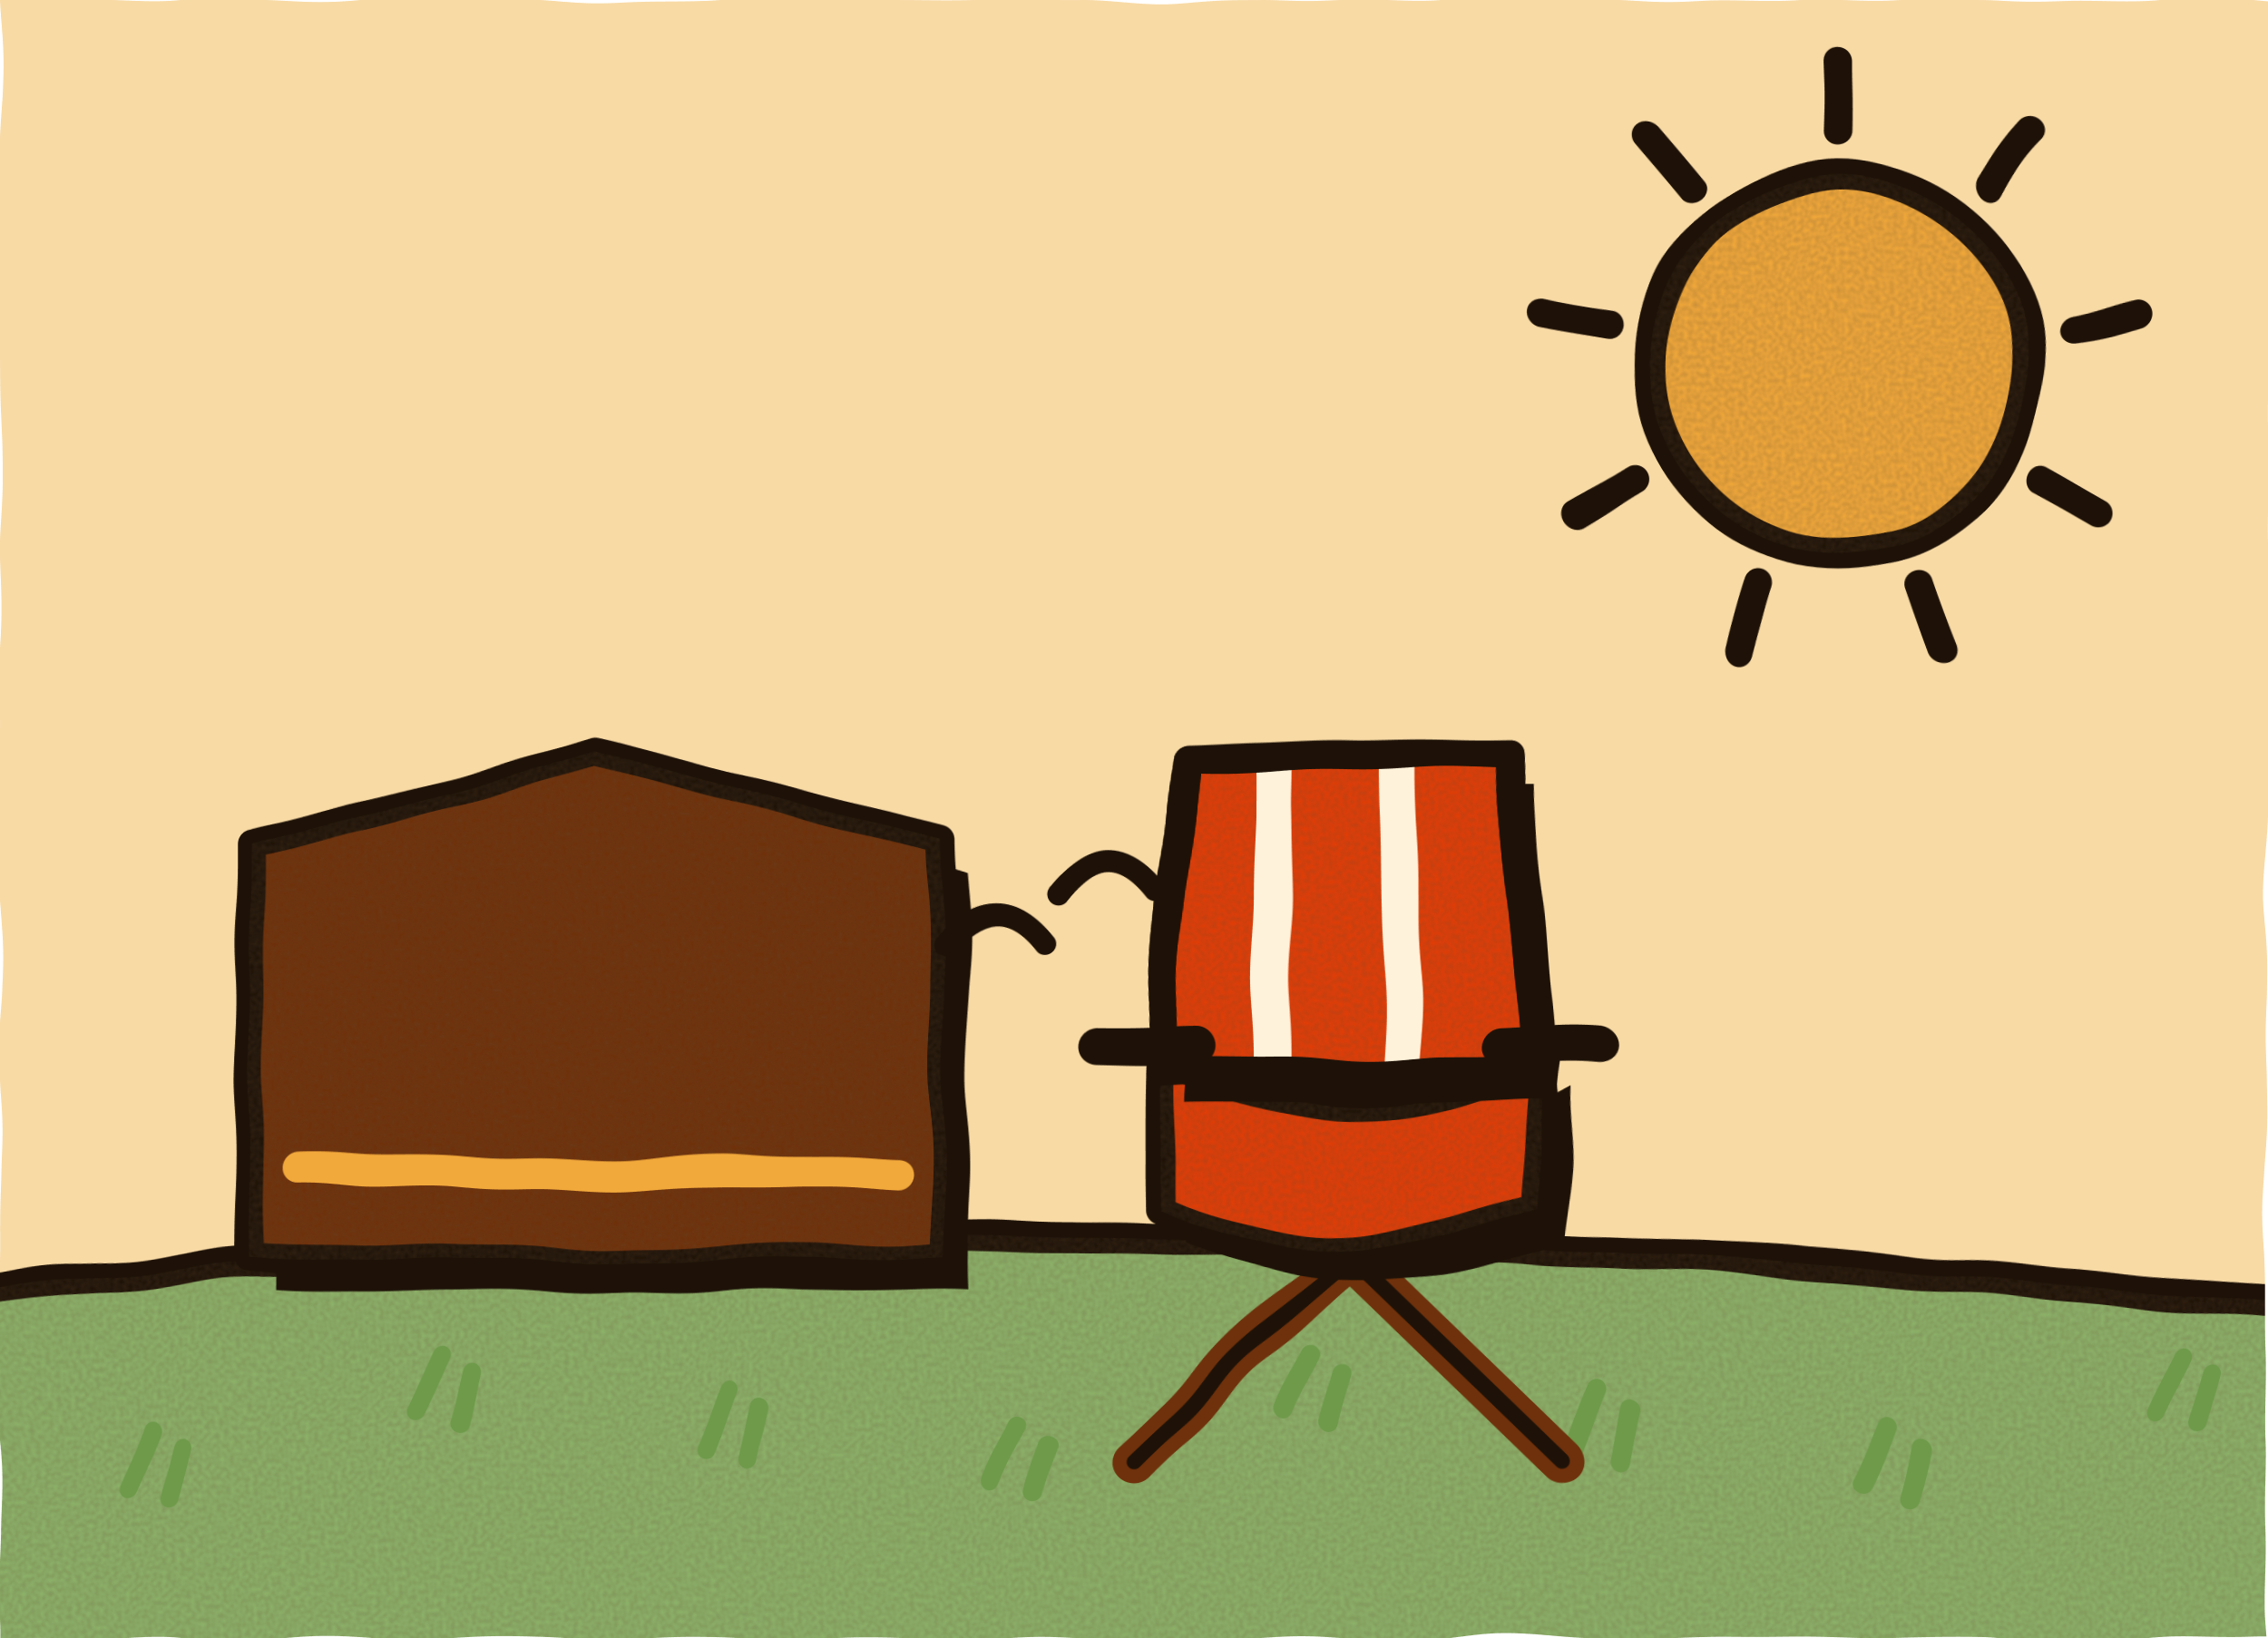
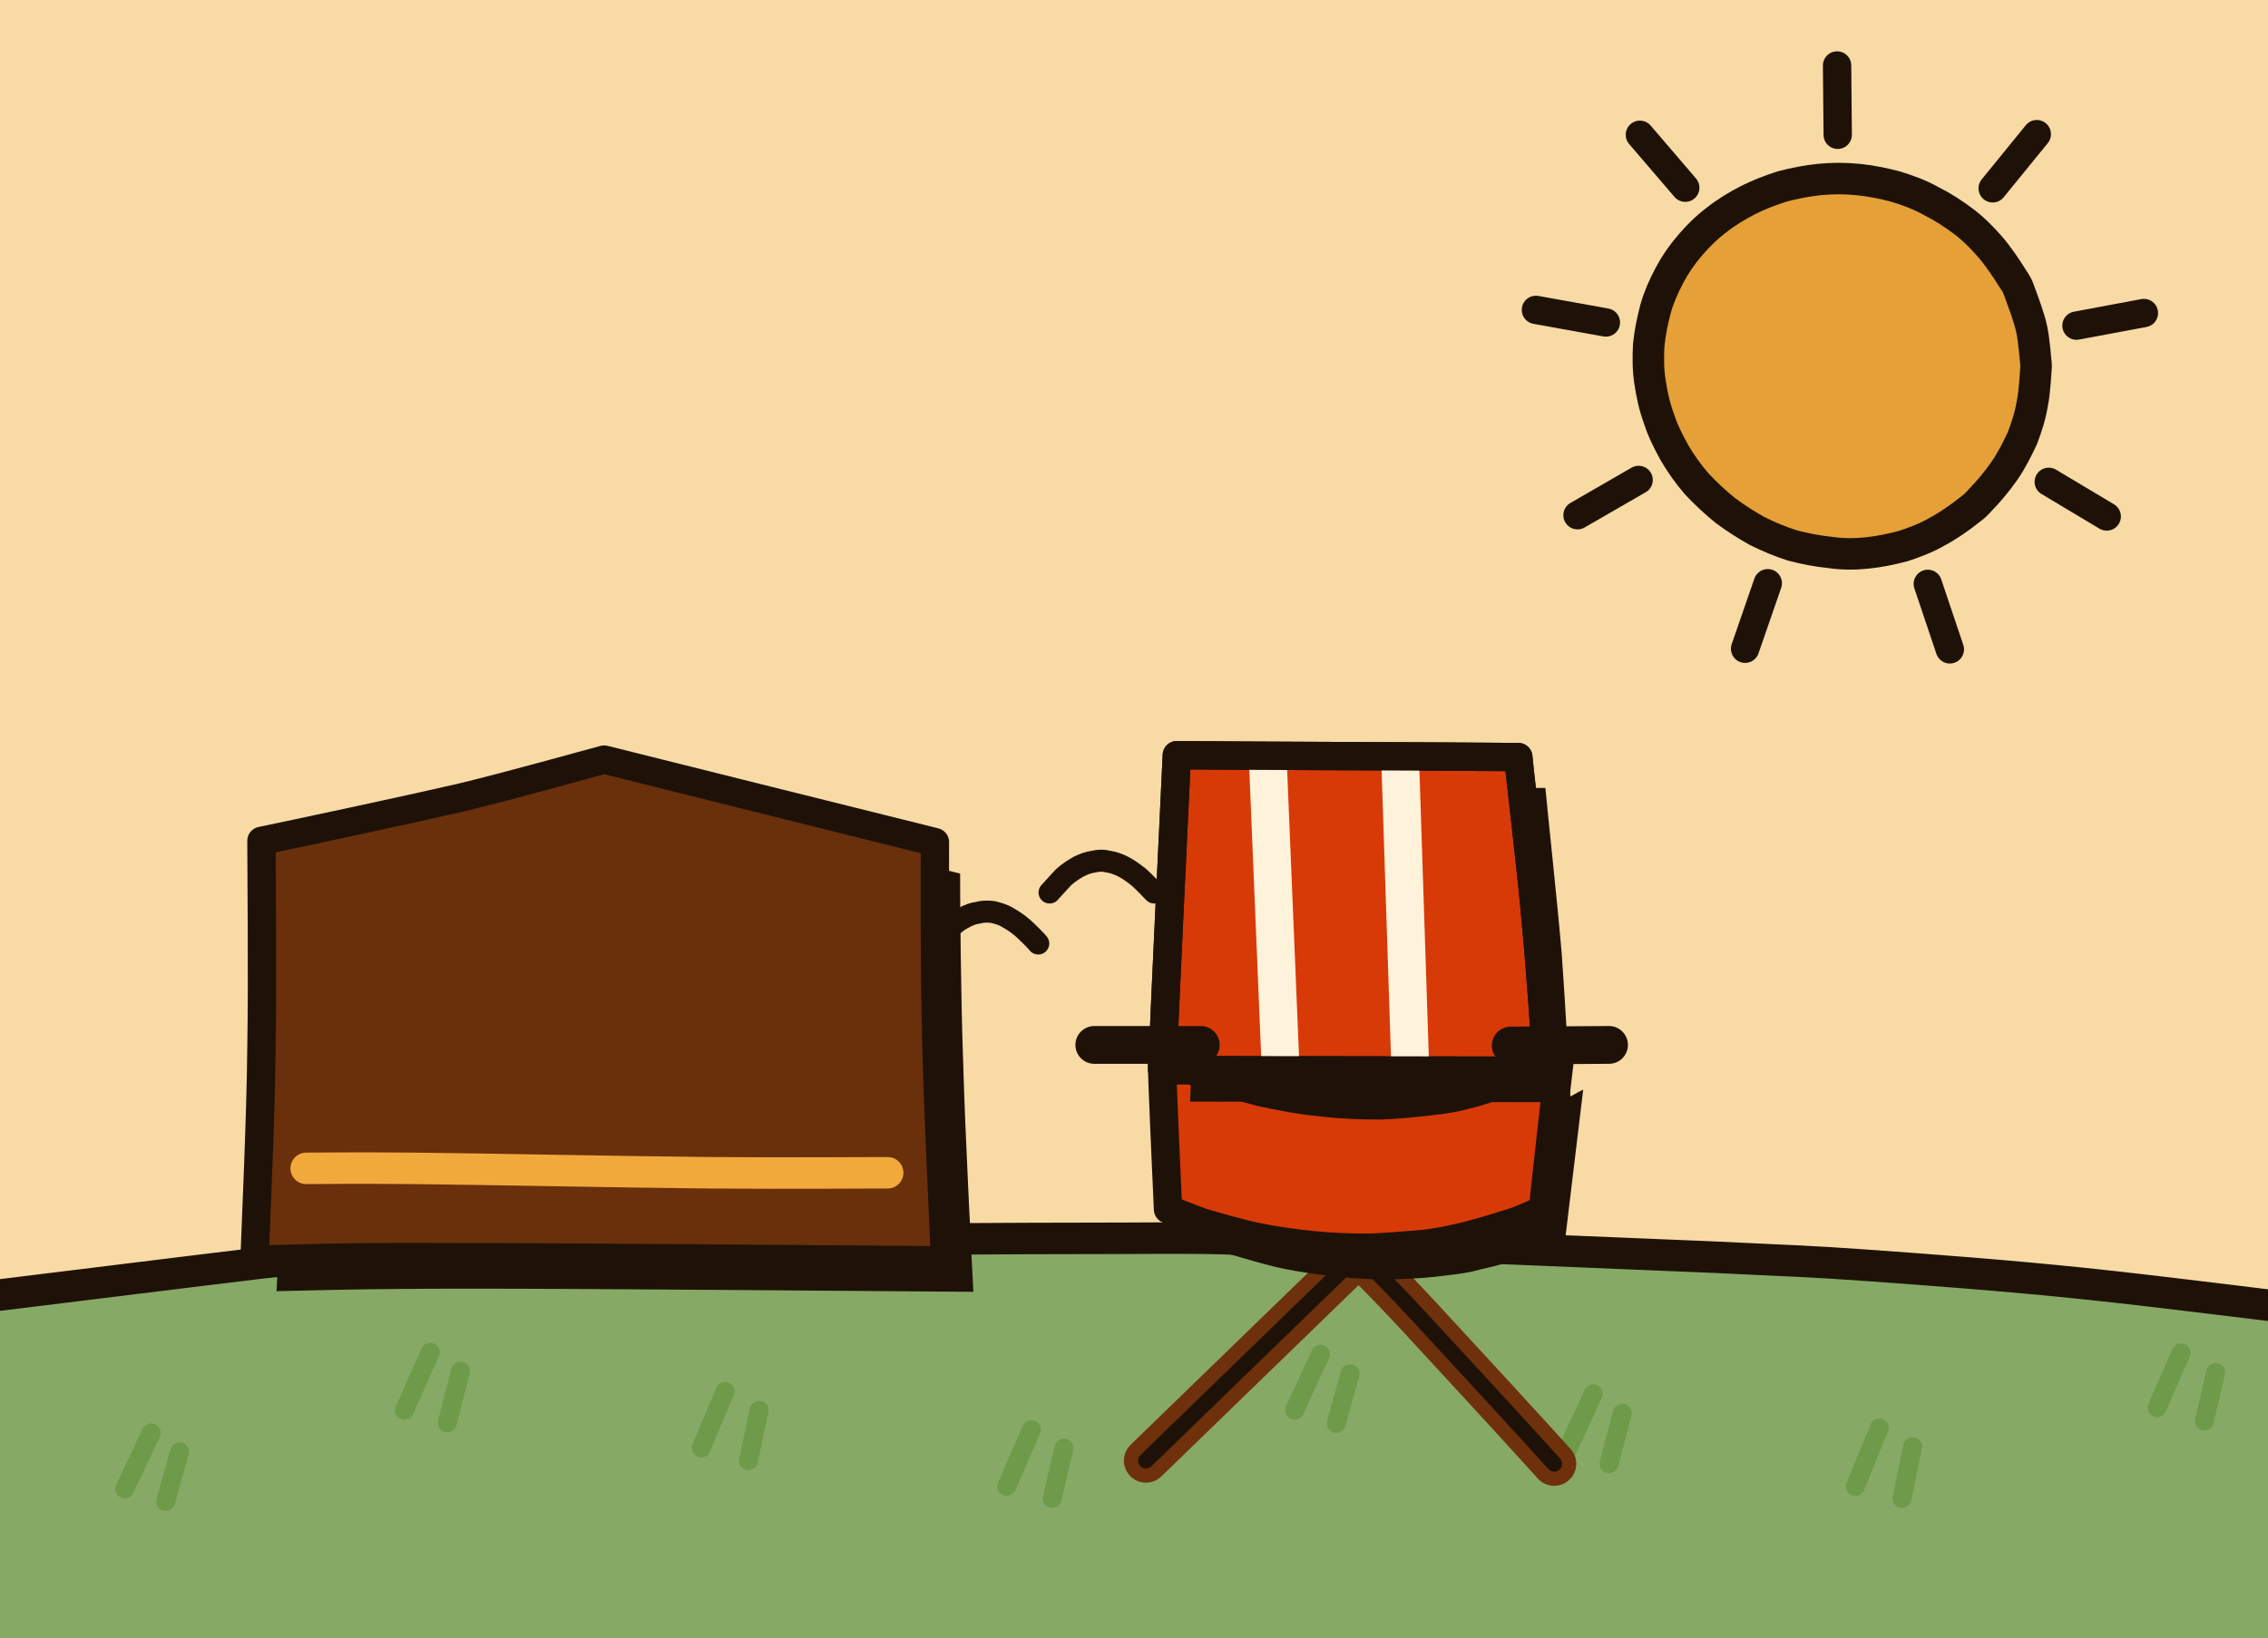
- <svg xmlns="http://www.w3.org/2000/svg" viewBox="0 0 360 260" role="img" aria-label="Solo Day: one chair, one stage, one sunny day">
-   <defs>
-     <filter id="w" x="-5%" y="-5%" width="110%" height="110%">
-       <feTurbulence type="fractalNoise" baseFrequency="0.035" numOctaves="2" seed="3" />
-       <feDisplacementMap in="SourceGraphic" scale="3.4" />
-     </filter>
-     <filter id="g">
-       <feTurbulence type="fractalNoise" baseFrequency="1.4" numOctaves="1" seed="7" result="n" />
-       <feColorMatrix in="n" type="matrix" values="0 0 0 0 0.12  0 0 0 0 0.07  0 0 0 0 0.03  0 0 0 0.35 -0.05" result="d" />
-       <feComposite in="d" in2="SourceGraphic" operator="in" />
-     </filter>
-   </defs>
-   <g filter="url(#w)" stroke="#1E1208" stroke-linecap="round" stroke-linejoin="round">
-     <rect x="-10" y="-10" width="380" height="280" fill="#F8DAA5" stroke="none" />
-     <path d="M292 21 V10" transform="rotate(0 292 58)" stroke-width="4.5" />
-     <path d="M292 21 V10" transform="rotate(40 292 58)" stroke-width="4.5" />
-     <path d="M292 21 V10" transform="rotate(80 292 58)" stroke-width="4.5" />
-     <path d="M292 21 V10" transform="rotate(120 292 58)" stroke-width="4.5" />
-     <path d="M292 21 V10" transform="rotate(160 292 58)" stroke-width="4.5" />
-     <path d="M292 21 V10" transform="rotate(200 292 58)" stroke-width="4.5" />
-     <path d="M292 21 V10" transform="rotate(240 292 58)" stroke-width="4.5" />
-     <path d="M292 21 V10" transform="rotate(280 292 58)" stroke-width="4.5" />
-     <path d="M292 21 V10" transform="rotate(320 292 58)" stroke-width="4.5" />
-     <circle cx="292" cy="58" r="30" fill="#F2A93B" stroke-width="5" />
-     <circle cx="292" cy="58" r="30" fill="#F2A93B" filter="url(#g)" stroke="none" />
-     <path d="M-10 206 C 90 192, 250 194, 370 208 V270 H-10 Z" fill="#8DB36B" stroke-width="5" />
-     <path d="M-10 206 C 90 192, 250 194, 370 208 V270 H-10 Z" fill="#8DB36B" filter="url(#g)" stroke="none" />
-     <path d="M20 236 l4 -9 M27 238 l2 -8" stroke="#6E9A4A" stroke-width="3" />
-     <path d="M66 224 l4 -9 M73 226 l2 -8" stroke="#6E9A4A" stroke-width="3" />
-     <path d="M112 230 l4 -9 M119 232 l2 -8" stroke="#6E9A4A" stroke-width="3" />
-     <path d="M158 236 l4 -9 M165 238 l2 -8" stroke="#6E9A4A" stroke-width="3" />
-     <path d="M204 224 l4 -9 M211 226 l2 -8" stroke="#6E9A4A" stroke-width="3" />
-     <path d="M250 230 l4 -9 M257 232 l2 -8" stroke="#6E9A4A" stroke-width="3" />
-     <path d="M296 236 l4 -9 M303 238 l2 -8" stroke="#6E9A4A" stroke-width="3" />
-     <path d="M342 224 l4 -9 M349 226 l2 -8" stroke="#6E9A4A" stroke-width="3" />
-     <path d="M40 200 V134 L95.0 120 L150 134 V200 Z" transform="translate(4 5)" fill="#1E1208" stroke="none" />
-     <path d="M40 200 V134 L95.0 120 L150 134 V200 Z" fill="#6F310B" stroke-width="4.5" />
-     <path d="M40 200 V134 L95.0 120 L150 134 V200 Z" fill="#6F310B" filter="url(#g)" stroke="none" />
-     <path d="M48 186 H142" stroke="#F2A93B" stroke-width="5" />
-     <g transform="translate(214 232) scale(1.0)">
-       <path d="M-34 0 L26 -58 M34 0 L-26 -58" stroke="#6F310B" stroke-width="7" />
-       <path d="M-34 0 L26 -58 M34 0 L-26 -58" stroke-width="2.5" fill="none" />
-       <path d="M-30 -64 C -10 -54, 14 -54, 32 -64 L 30 -40 C 12 -32, -12 -32, -30 -40 Z" transform="translate(4 5)" fill="#1E1208" stroke="none" />
-       <path d="M-30 -64 C -10 -54, 14 -54, 32 -64 L 30 -40 C 12 -32, -12 -32, -30 -40 Z" fill="#E33D07" stroke-width="4.5" />
-       <path d="M-30 -64 C -10 -54, 14 -54, 32 -64 L 30 -40 C 12 -32, -12 -32, -30 -40 Z" fill="#E33D07" filter="url(#g)" stroke="none" />
-       <path d="M-26 -112 H 26 L 30 -62 H -30 Z" transform="translate(4 5)" fill="#1E1208" stroke="none" />
-       <path d="M-26 -112 H 26 L 30 -62 H -30 Z" fill="#E33D07" stroke-width="4.5" />
-       <path d="M-26 -112 H 26 L 30 -62 H -30 Z" fill="#E33D07" filter="url(#g)" stroke="none" />
-       <path d="M-12 -110 V-64 M8 -110 V-64" stroke="#FFF2DA" stroke-width="6" />
-       <path d="M-26 -112 H 26 L 30 -62 H -30 Z" fill="none" stroke-width="4.5" />
-       <path d="M-40 -66 H-24 M24 -66 H40" stroke-width="6" />
-     </g>
-     <path d="M150 150 q8 -10 16 0 M168 142 q8 -10 16 0" fill="none" stroke-width="3.5" />
-   </g>
+ <svg xmlns="http://www.w3.org/2000/svg" viewBox="0 0 360 260" role="img" aria-label="Solo Day: one chair, one stage, one sunny day" stroke-linecap="round" stroke-linejoin="round">
+   <path d="M-9.7 -9.4C-5.2 -9.6 9.6 -10.6 17 -10.9C24.4 -11.3 28.8 -11.4 34.7 -11.4C40.6 -11.4 43.1 -11.5 52.5 -11.1C61.9 -10.7 81.9 -9.6 91.4 -9.2C100.9 -8.8 103.4 -8.8 109.5 -8.8C115.5 -8.8 118.1 -8.8 127.7 -9.1C137.3 -9.4 157.5 -10.3 167 -10.6C176.6 -10.9 179 -10.9 185 -10.9C190.9 -11 193.9 -11 202.8 -10.7C211.7 -10.5 229.3 -9.9 238.2 -9.6C247 -9.4 241.4 -9.2 255.9 -9.3C270.4 -9.5 305.9 -10.2 325 -10.4C344.1 -10.5 363 -10.1 370.6 -10.1C370.6 -5.6 370.8 8.9 370.8 17C370.8 25 371 23.6 370.6 38.1C370.3 52.7 369 88.6 368.6 104.1C368.3 119.7 368.3 122.1 368.4 131.3C368.4 140.4 368.3 142.6 368.9 158.8C369.5 174.9 371.3 213.1 371.8 228C372.3 243 372 241.6 372 248.4C371.9 255.3 371.6 265.6 371.5 269C368.6 269.1 363 269 354 269.2C345 269.4 327.1 270.1 317.3 270.4C307.5 270.6 311.1 270.9 295.2 270.7C279.3 270.6 244.4 269.7 221.8 269.6C199.1 269.5 187.8 270.1 159.3 270.2C130.9 270.3 79.3 270.3 51 270.2C22.8 270.1 0 269.7 -10.2 269.6C-9.9 264.1 -9 246.6 -8.6 236.7C-8.3 226.8 -8.1 218.6 -8.1 210.3C-8.1 201.9 -8 200.2 -8.4 186.5C-8.9 172.8 -10.2 142.2 -10.7 127.9C-11.2 113.5 -11.2 109.3 -11.2 100.2C-11.3 91.2 -11.3 87.4 -11.1 73.7C-10.8 60.1 -10.1 32.4 -9.8 18.5C-9.6 4.7 -9.7 -4.7 -9.7 -9.4Z" fill="#F8DAA5" />
+   <path d="M291.7 21.4L291.6 10.4" fill="#000000" stroke="#1E1208" stroke-width="4.5" />
+   <path d="M316.3 29.9L323.3 21.3" fill="#000000" stroke="#1E1208" stroke-width="4.5" />
+   <path d="M329.6 51.7L340.3 49.7" fill="#000000" stroke="#1E1208" stroke-width="4.5" />
+   <path d="M325.2 76.5L334.4 82" fill="#000000" stroke="#1E1208" stroke-width="4.5" />
+   <path d="M306 92.7L309.5 103.1" fill="#000000" stroke="#1E1208" stroke-width="4.5" />
+   <path d="M280.6 92.6L277 103" fill="#000000" stroke="#1E1208" stroke-width="4.5" />
+   <path d="M260.1 76.2L250.4 81.8" fill="#000000" stroke="#1E1208" stroke-width="4.5" />
+   <path d="M254.9 51.2L243.8 49.2" fill="#000000" stroke="#1E1208" stroke-width="4.5" />
+   <path d="M267.5 29.8L260.3 21.4" fill="#000000" stroke="#1E1208" stroke-width="4.5" />
+   <path d="M323.2 58.1C323.1 59.1 323 62.1 322.6 64C322.3 65.9 321.7 67.8 321 69.6C320.2 71.3 319.3 73.1 318.2 74.7C317.1 76.3 315.5 78.2 314.5 79.2C313.5 80.3 313.5 80.3 312.3 81.2C311.2 82.1 309.2 83.5 307.5 84.4C305.8 85.4 303.9 86.1 302.1 86.7C300.2 87.2 298.3 87.6 296.3 87.8C294.4 88 292.4 88 290.4 87.7C288.4 87.5 286.4 87.1 284.5 86.6C282.6 86 280.7 85.2 278.9 84.3C277.1 83.3 275.4 82.2 273.8 81C272.2 79.7 270.7 78.3 269.3 76.8C268 75.3 266.8 73.6 265.8 71.9C264.8 70.1 263.9 68.3 263.3 66.4C262.6 64.5 262.2 62.6 261.9 60.6C261.6 58.7 261.6 56.7 261.7 54.8C261.9 52.8 262.3 50.9 262.8 49C263.3 47.2 264.1 45.4 265 43.7C265.9 42 267 40.4 268.3 38.9C269.5 37.5 270.9 36.1 272.5 34.9C274 33.7 275.7 32.7 277.4 31.8C279.2 30.9 281 30.2 282.9 29.6C284.8 29.1 286.8 28.7 288.8 28.5C290.8 28.3 292.9 28.3 294.9 28.5C296.9 28.7 298.9 29.1 300.8 29.6C302.8 30.2 304.7 30.9 306.5 31.9C308.3 32.8 310 33.9 311.6 35.1C313.2 36.3 314.6 37.7 315.9 39.2C317.2 40.7 318.6 42.8 319.4 44.1C320.2 45.3 320.2 45.3 320.7 46.7C321.2 48.1 322.1 50.4 322.5 52.3C322.9 54.2 323.1 57.2 323.2 58.1Z" fill="#E5A038" stroke="#1E1208" stroke-width="5" />
+   <path d="M-8.1 206.6C0.2 205.6 30.7 201.8 41.6 200.5C52.5 199.3 52.6 199.4 57.5 199C62.4 198.6 63.1 198.4 71.2 198.1C79.4 197.8 88.6 197.3 106.5 197.1C124.4 196.8 162.7 196.6 178.6 196.6C194.4 196.5 194.1 196.7 201.6 196.9C209.1 197.1 212 197.2 223.8 197.6C235.6 198.1 260 199.1 272.1 199.6C284.2 200.2 286.6 200.2 296.4 200.9C306.2 201.6 318.4 202.5 330.9 203.8C343.4 205.1 364.5 207.8 371.2 208.6C371.3 213.9 371.9 230.2 372 240.3C372 250.3 371.6 264.2 371.5 269C368.6 269.1 363 269 354 269.2C345 269.4 327.1 270.1 317.3 270.4C307.5 270.6 311.1 270.9 295.2 270.7C279.3 270.6 244.4 269.7 221.8 269.6C199.1 269.5 187.8 270.1 159.3 270.2C130.9 270.3 79.3 270.3 51 270.2C22.8 270.1 0 269.7 -10.2 269.6C-9.9 263.5 -8.9 243.8 -8.5 233.3C-8.2 222.8 -8.2 211 -8.1 206.6Z" fill="#86A965" stroke="#1E1208" stroke-width="5" />
+   <path d="M19.8 236.4L24 227.5M26.3 238.4L28.5 230.5" fill="#000000" stroke="#6E9A4A" stroke-width="3" />
+   <path d="M64.2 223.9L68.3 214.7M71 225.9L73.1 217.7" fill="#000000" stroke="#6E9A4A" stroke-width="3" />
+   <path d="M111.3 229.9L115.1 220.9M118.8 231.9L120.5 223.9" fill="#000000" stroke="#6E9A4A" stroke-width="3" />
+   <path d="M159.8 236L163.7 227M167 237.9L168.9 229.9" fill="#000000" stroke="#6E9A4A" stroke-width="3" />
+   <path d="M205.5 223.9L209.6 215M212.1 226L214.3 218.1" fill="#000000" stroke="#6E9A4A" stroke-width="3" />
+   <path d="M248.7 230.4L252.9 221.3M255.4 232.4L257.5 224.4" fill="#000000" stroke="#6E9A4A" stroke-width="3" />
+   <path d="M294.5 236L298.3 226.7M301.9 237.9L303.6 229.7" fill="#000000" stroke="#6E9A4A" stroke-width="3" />
+   <path d="M342.4 223.5L346.2 214.8M349.9 225.6L351.7 217.9" fill="#000000" stroke="#6E9A4A" stroke-width="3" />
+   <path d="M43.9 205C44.2 198.9 45.1 179.4 45.4 168.3C45.7 157.2 45.6 143.5 45.6 138.5C50.9 137.4 68.1 133.7 77.1 131.5C86.1 129.4 95.8 126.5 99.6 125.6C108.4 127.7 143.6 136.5 152.4 138.7C152.4 143.8 152.5 158 152.9 169.1C153.2 180.1 154.2 199.1 154.5 205.1C141.3 205 93.5 204.6 75.1 204.6C56.6 204.6 49.1 204.9 43.9 205Z" fill="#1E1208" />
+   <path d="M40.4 200C40.6 194.4 41.4 177.4 41.5 166.3C41.7 155.2 41.5 139 41.5 133.5C46.8 132.4 64.2 128.7 73.3 126.6C82.3 124.4 92.1 121.6 95.9 120.6C104.6 122.8 139.6 131.5 148.4 133.7C148.4 138.7 148.3 153 148.6 164.1C148.8 175.2 149.8 194.1 150 200.1C136.9 200 89.6 199.6 71.4 199.6C53.1 199.5 45.6 199.9 40.4 200Z" fill="#6A2F0B" stroke="#1E1208" stroke-width="4.5" />
+   <path d="M48.6 185.5C51.5 185.5 55.1 185.4 65.8 185.5C76.5 185.6 100.3 186.1 112.9 186.2C125.4 186.3 136.3 186.2 140.9 186.2" fill="#000000" stroke="#F2A93B" stroke-width="5" />
+   <path d="M181.9 231.9L241.6 174M246.7 232.4C243.2 228.5 230.8 215 225.6 209.4C220.4 203.8 219.3 202.8 215.5 198.9C211.7 195.1 207.1 190.6 202.6 186.4C198.2 182.2 191.2 176 188.9 173.9" fill="#000000" stroke="#6F310B" stroke-width="7" />
+   <path d="M181.9 231.9L241.6 174M246.7 232.4C243.2 228.5 230.8 215 225.6 209.4C220.4 203.8 219.3 202.8 215.5 198.9C211.7 195.1 207.1 190.6 202.6 186.4C198.2 182.2 191.2 176 188.9 173.9" fill="none" stroke="#1E1208" stroke-width="2.5" />
+   <path d="M188.8 172.9C189.8 173.3 192.4 174.6 195 175.5C197.6 176.4 201.3 177.6 204.4 178.4C207.6 179.2 210.8 179.7 213.9 180.1C217 180.4 220.1 180.6 223.1 180.5C226.2 180.5 229.7 180.1 232.1 179.7C234.6 179.4 235.5 179.2 237.9 178.5C240.2 177.8 243.9 176.5 246.1 175.6C248.4 174.7 250.4 173.4 251.3 173C250.8 177 248.9 193.1 248.4 197.1C247.6 197.5 245.5 198.5 243.3 199.2C241.1 200 237.5 201 235.2 201.5C233 202.1 232 202.2 229.6 202.5C227.3 202.8 223.9 203.1 221 203.1C218.2 203.2 215.2 203 212.3 202.7C209.4 202.4 206.5 202 203.6 201.4C200.8 200.8 197.5 199.8 195.1 199.1C192.8 198.3 190.6 197.3 189.7 197C189.5 193 189 176.9 188.8 172.9Z" fill="#1E1208" />
+   <path d="M184.4 167.9C185.4 168.3 188 169.6 190.6 170.5C193.2 171.4 197 172.6 200.1 173.4C203.3 174.1 206.5 174.7 209.7 175C212.9 175.4 216 175.5 219.1 175.5C222.2 175.4 225.7 175 228.2 174.7C230.7 174.4 231.7 174.1 234 173.5C236.4 172.8 240.1 171.5 242.4 170.6C244.6 169.7 246.7 168.4 247.6 168C247.1 172 245.3 188.1 244.9 192.1C244 192.4 242 193.5 239.7 194.2C237.5 194.9 233.9 196 231.6 196.5C229.3 197 228.4 197.2 226 197.5C223.6 197.7 220.2 198 217.3 198.1C214.3 198.1 211.4 198 208.4 197.7C205.5 197.4 202.5 197 199.6 196.4C196.7 195.8 193.3 194.8 190.9 194.1C188.6 193.3 186.3 192.3 185.4 192C185.2 188 184.5 171.9 184.4 167.9Z" fill="#D73A07" stroke="#1E1208" stroke-width="4.5" />
+   <path d="M191 124.9C200.1 125 236.2 125.1 245.3 125.1C245.7 129.5 247.2 143.2 247.9 151.5C248.5 159.8 249.1 171.1 249.3 175C239.2 175 199 174.9 188.9 174.9C189.3 166.6 190.7 133.3 191 124.9Z" fill="#1E1208" />
+   <path d="M186.8 119.9C195.8 120 231.9 120.1 241 120.2C241.4 124.5 243.1 138.2 243.8 146.5C244.6 154.8 245.3 166.1 245.6 170C235.4 170 194.7 169.9 184.5 169.9C184.8 161.6 186.4 128.3 186.8 119.9Z" fill="#D73A07" stroke="#1E1208" stroke-width="4.5" />
+   <path d="M201.3 122.1L203.2 167.9M222.3 122.2L223.8 168" fill="#000000" stroke="#FFF2DA" stroke-width="6" />
+   <path d="M186.8 119.9C195.8 120 231.9 120.1 241 120.2C241.4 124.5 243.1 138.2 243.8 146.5C244.6 154.8 245.3 166.1 245.6 170C235.4 170 194.7 169.9 184.5 169.9C184.8 161.6 186.4 128.3 186.8 119.9Z" fill="none" stroke="#1E1208" stroke-width="4.5" />
+   <path d="M173.7 165.9L190.6 165.9M239.8 166L255.4 165.9" fill="#000000" stroke="#1E1208" stroke-width="6" />
+   <path d="M148.4 149.9C148.7 149.5 149.9 148.1 150.7 147.4C151.4 146.7 152.2 146.1 153 145.7C153.7 145.3 154.5 145 155.3 144.9C156 144.7 156.8 144.7 157.6 144.8C158.4 145 159.2 145.2 160 145.7C160.7 146.1 161.5 146.6 162.3 147.3C163.1 148 164.4 149.3 164.8 149.8M166.6 141.7C167 141.3 168.2 139.9 168.9 139.2C169.7 138.5 170.5 138 171.2 137.6C172 137.2 172.8 136.9 173.6 136.8C174.4 136.6 175.2 136.6 175.9 136.8C176.7 136.9 177.5 137.2 178.3 137.6C179.1 138 179.9 138.6 180.8 139.3C181.6 140 182.8 141.3 183.2 141.7" fill="none" stroke="#1E1208" stroke-width="3.5" />
</svg>
